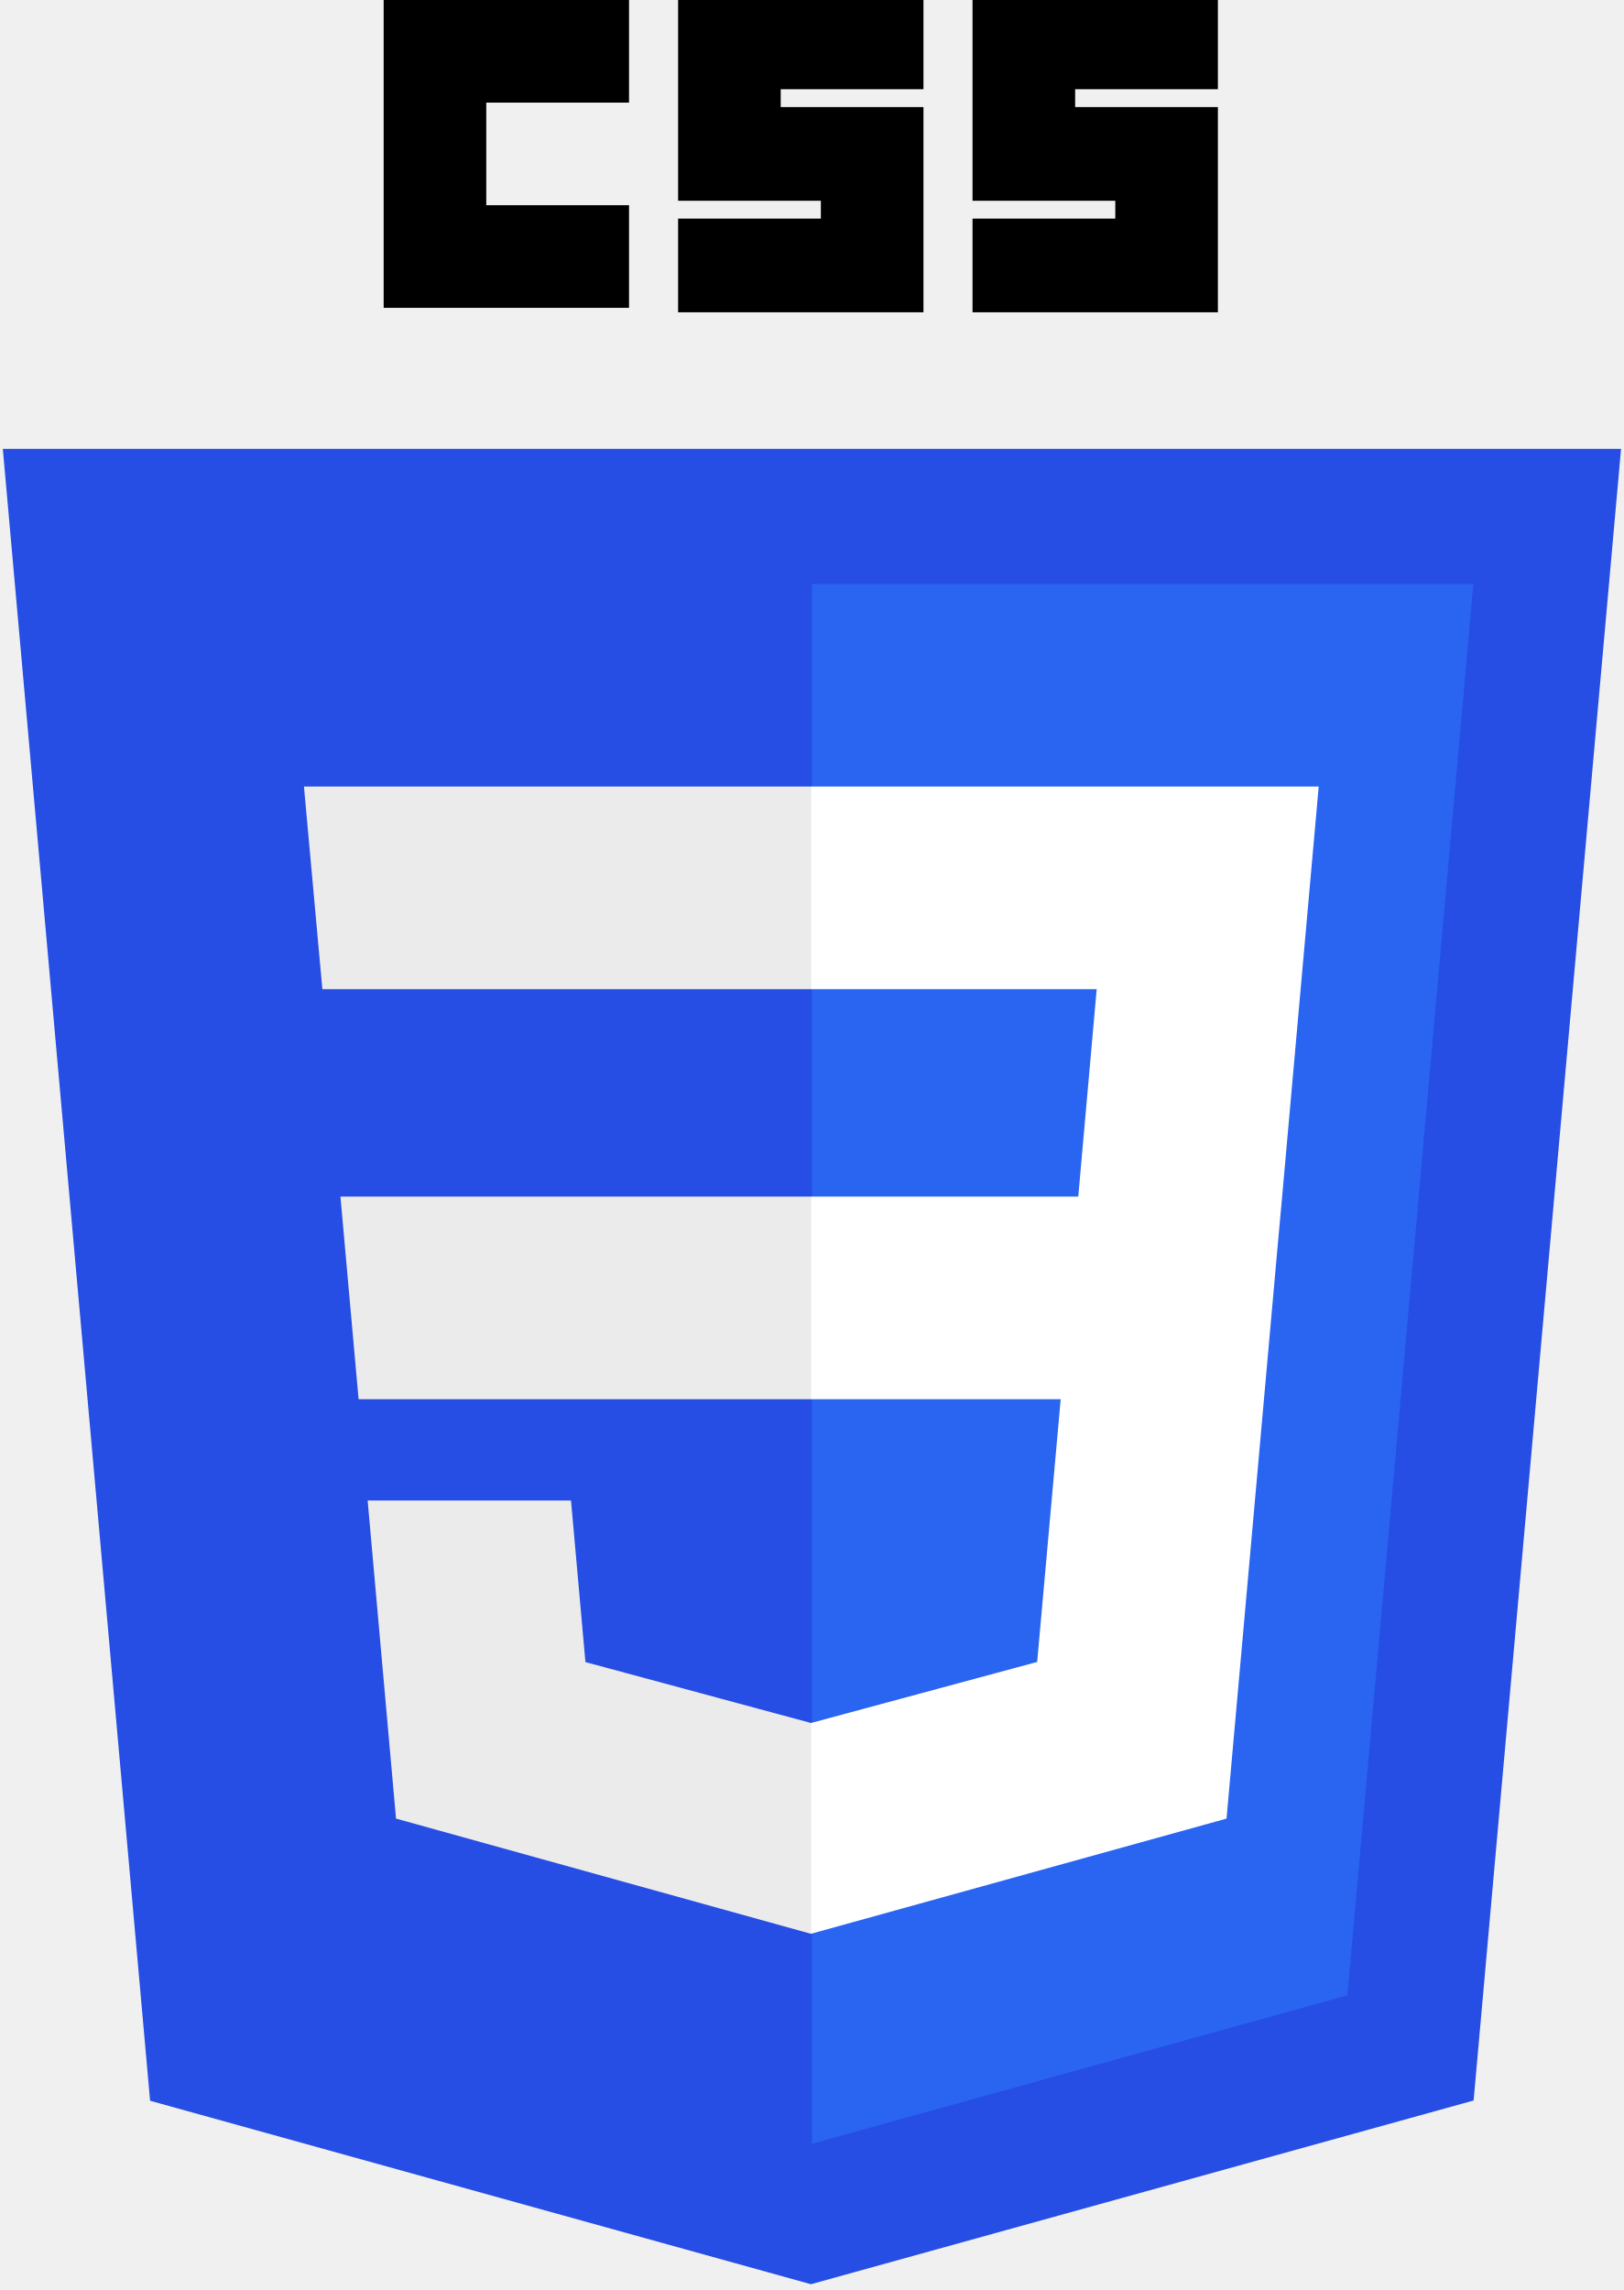
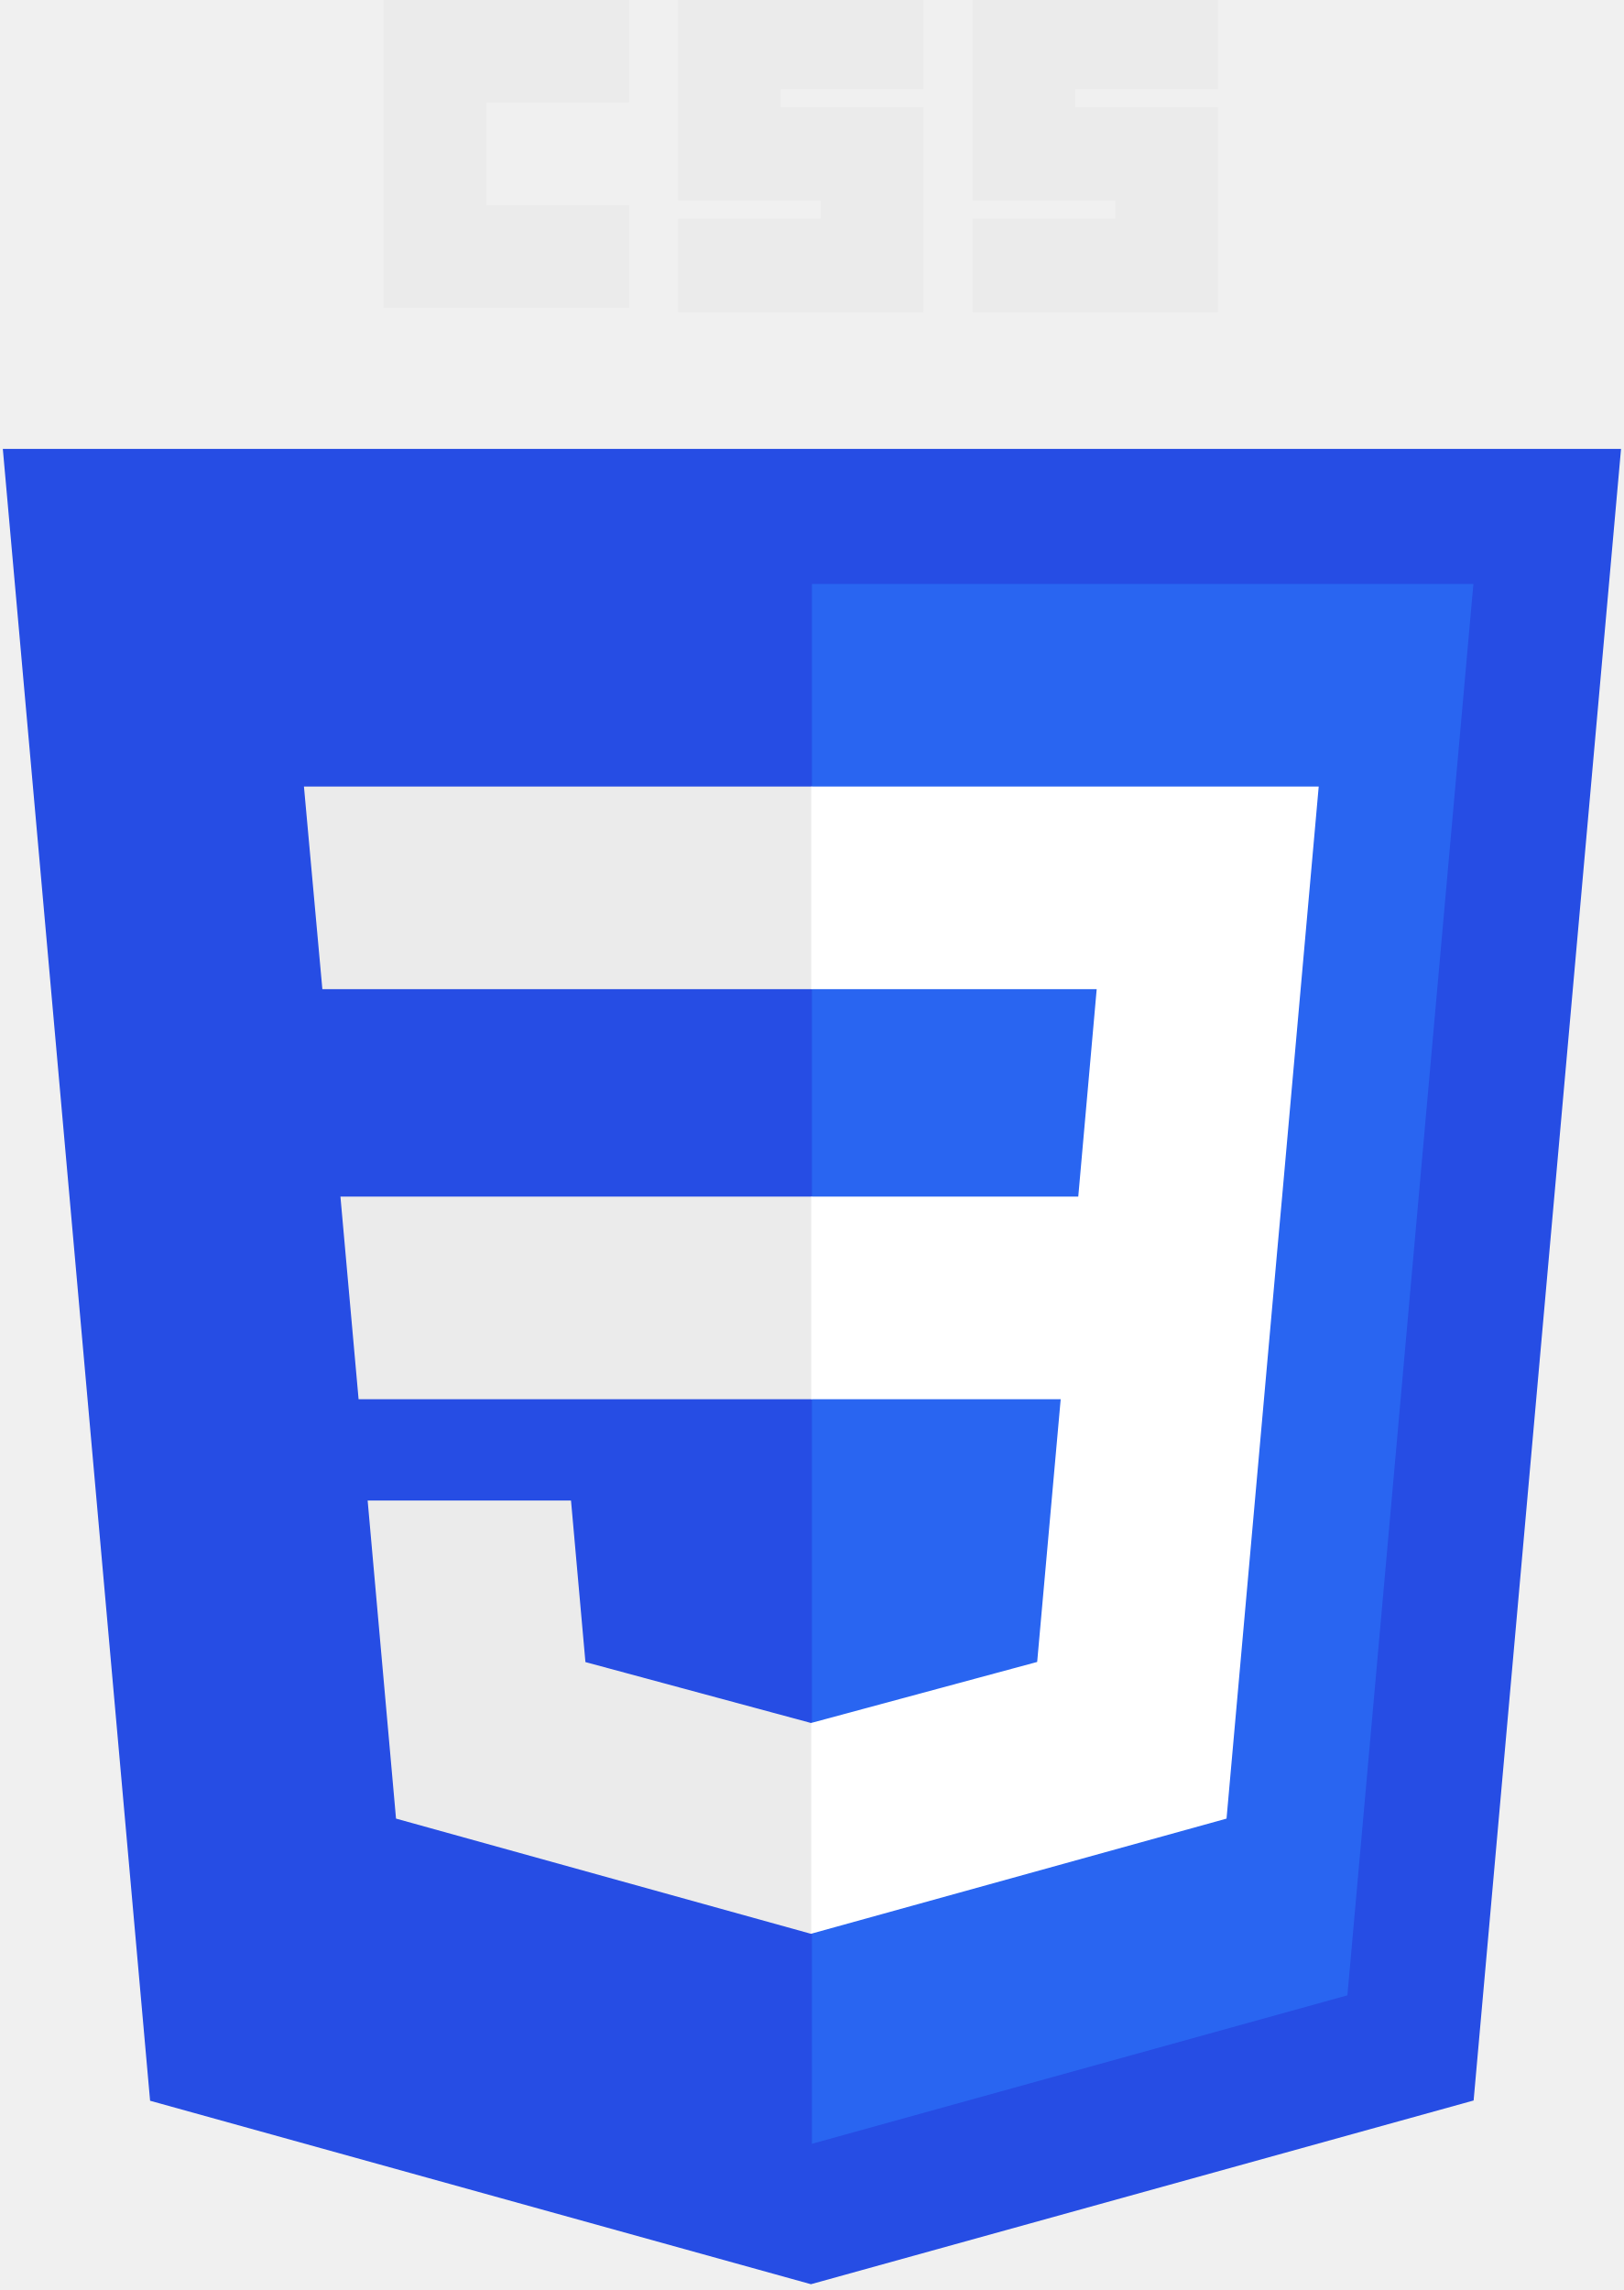
<svg xmlns="http://www.w3.org/2000/svg" width="256px" height="361px" viewBox="0 0 256 361" version="1.1" preserveAspectRatio="xMidYMid">
  <g>
    <path d="M127.844,360.088 L23.662,331.166 L0.445,70.766 L255.555,70.766 L232.314,331.125 L127.844,360.088 L127.844,360.088 Z" fill="#264DE4" />
    <path d="M212.417,314.547 L232.278,92.057 L128,92.057 L128,337.95 L212.417,314.547 L212.417,314.547 Z" fill="#2965F1" />
    <path d="M53.669,188.636 L56.531,220.573 L128,220.573 L128,188.636 L53.669,188.636 L53.669,188.636 Z" fill="#EBEBEB" />
    <path d="M47.917,123.995 L50.82,155.932 L128,155.932 L128,123.995 L47.917,123.995 L47.917,123.995 Z" fill="#EBEBEB" />
    <path d="M128,271.58 L127.86,271.617 L92.292,262.013 L90.018,236.542 L57.958,236.542 L62.432,286.688 L127.853,304.849 L128,304.808 L128,271.58 L128,271.58 Z" fill="#EBEBEB" />
-     <path d="M60.484,0 L99.165,0 L99.165,16.176 L76.659,16.176 L76.659,32.352 L99.165,32.352 L99.165,48.527 L60.484,48.527 L60.484,0 L60.484,0 Z" fill="#000000" />
-     <path d="M106.901,0 L145.582,0 L145.582,14.066 L123.077,14.066 L123.077,16.879 L145.582,16.879 L145.582,49.231 L106.901,49.231 L106.901,34.462 L129.407,34.462 L129.407,31.648 L106.901,31.648 L106.901,0 L106.901,0 Z" fill="#000000" />
-     <path d="M153.319,0 L192,0 L192,14.066 L169.495,14.066 L169.495,16.879 L192,16.879 L192,49.231 L153.319,49.231 L153.319,34.462 L175.824,34.462 L175.824,31.648 L153.319,31.648 L153.319,0 L153.319,0 Z" fill="#000000" />
+     <path d="M60.484,0 L99.165,0 L99.165,16.176 L76.659,16.176 L76.659,32.352 L99.165,32.352 L99.165,48.527 L60.484,48.527 L60.484,0 L60.484,0 Z" fill="#EBEBEB" />
+     <path d="M106.901,0 L145.582,0 L145.582,14.066 L123.077,14.066 L123.077,16.879 L145.582,16.879 L145.582,49.231 L106.901,49.231 L106.901,34.462 L129.407,34.462 L129.407,31.648 L106.901,31.648 L106.901,0 L106.901,0 Z" fill="#EBEBEB" />
+     <path d="M153.319,0 L192,0 L192,14.066 L169.495,14.066 L169.495,16.879 L192,16.879 L192,49.231 L153.319,49.231 L153.319,34.462 L175.824,34.462 L175.824,31.648 L153.319,31.648 L153.319,0 L153.319,0 Z" fill="#EBEBEB" />
    <path d="M202.127,188.636 L207.892,123.995 L127.89,123.995 L127.89,155.932 L172.892,155.932 L169.986,188.636 L127.89,188.636 L127.89,220.573 L167.217,220.573 L163.509,261.993 L127.89,271.607 L127.89,304.833 L193.362,286.688 L193.843,281.292 L201.348,197.212 L202.127,188.636 L202.127,188.636 Z" fill="#FFFFFF" />
  </g>
</svg>
